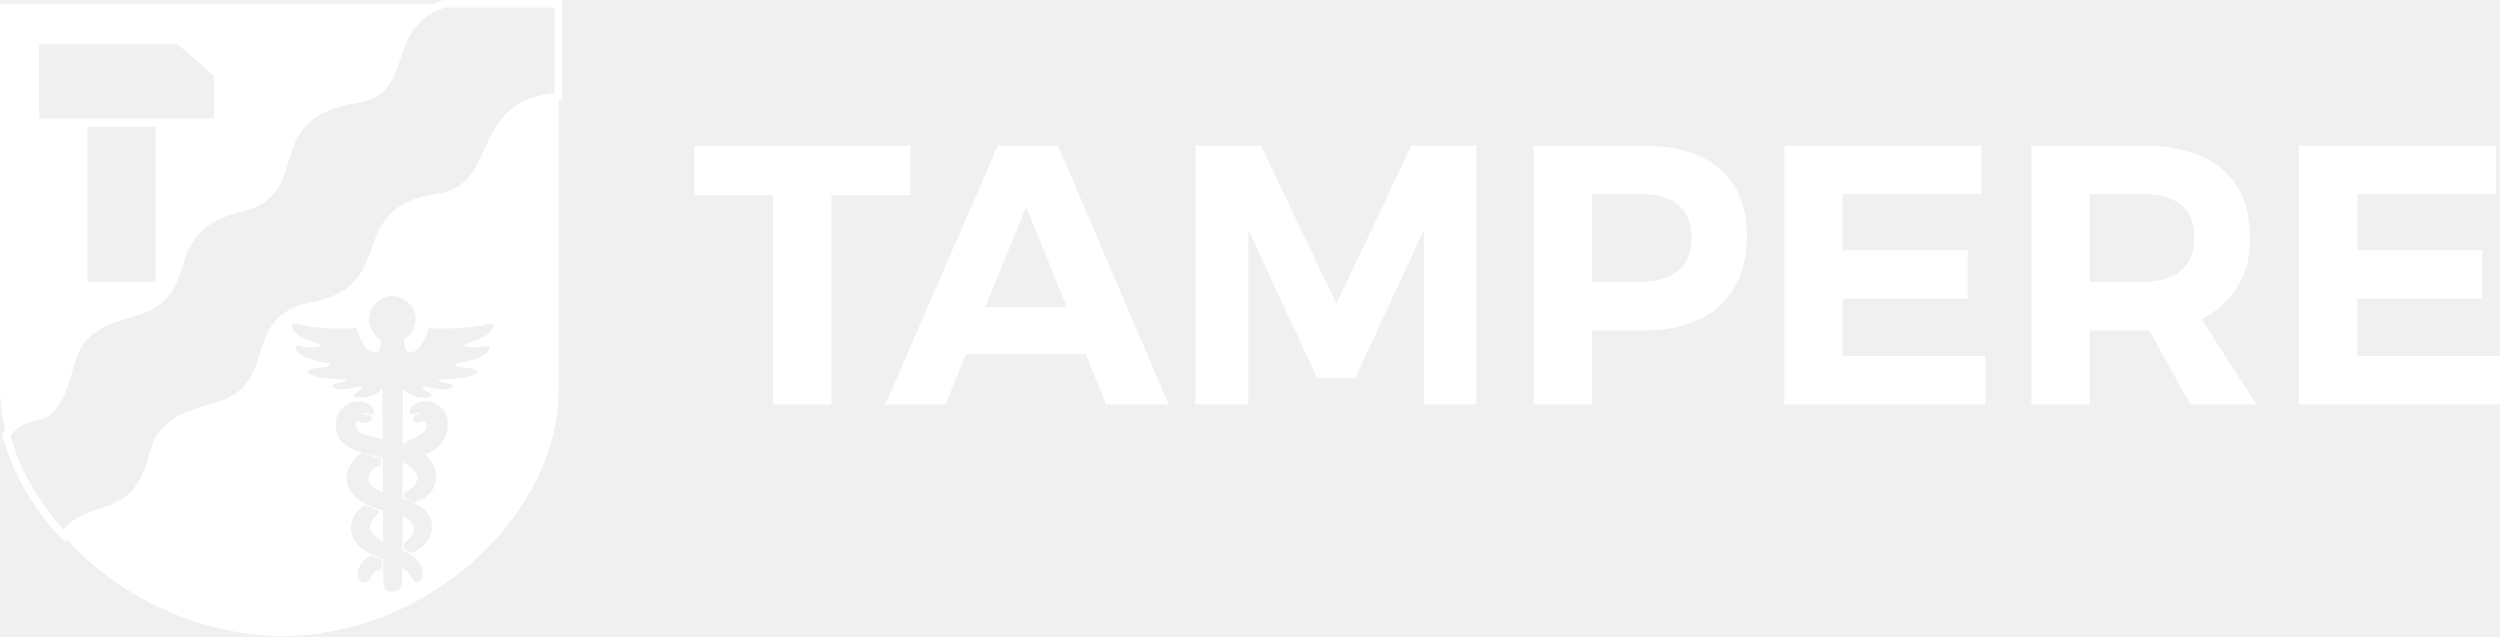
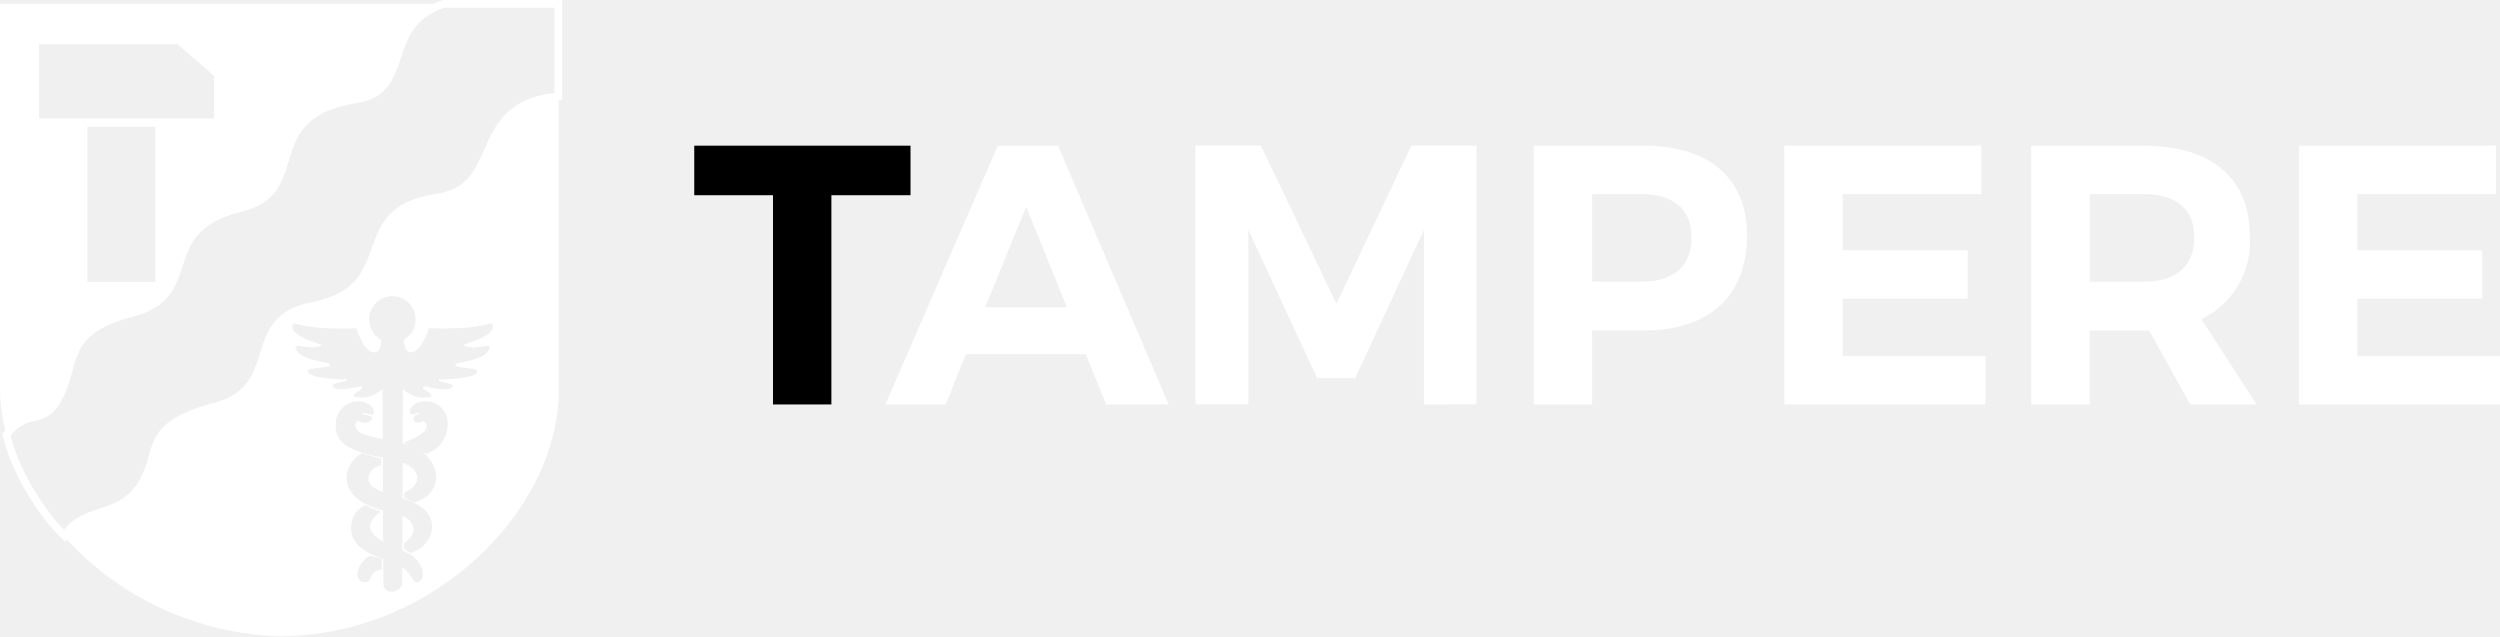
<svg xmlns="http://www.w3.org/2000/svg" width="632.688" height="161.011" viewBox="0 0 632.688 161.011">
  <g id="Group_1" data-name="Group 1" transform="translate(569.824 -1382.347)">
-     <path id="Path_1" data-name="Path 1" d="M-470.019,1391.805h-54.731v12.536h19.926v52.953h14.781v-52.953h20.024Z" transform="translate(130.623 27.41)" fill="#fff" />
+     <path id="Path_1" data-name="Path 1" d="M-470.019,1391.805h-54.731v12.536h19.926v52.953h14.781v-52.953h20.024Z" transform="translate(130.623 27.41)" />
    <path id="Path_2" data-name="Path 2" d="M-483.886,1391.807l-28.455,65.48h15.249l5.149-12.718h30.322l5.145,12.718h15.814l-27.971-65.48Zm-3.192,40.873,10.384-25.441,10.275,25.441Z" transform="translate(166.58 27.414)" fill="#fff" />
    <path id="Path_3" data-name="Path 3" d="M-456.544,1431.841l-19.1-40.043h-16.562v65.484h13.382v-44.144l17.4,37.518h9.636l17.4-37.5v44.159l13.3-.035V1391.8h-16.465Z" transform="translate(224.929 27.387)" fill="#fff" />
    <path id="Path_4" data-name="Path 4" d="M-442.469,1391.8l-27.776,0v65.484h14.777v-18.709h13c16.656,0,26.2-8.793,26.2-24.042C-416.271,1400.037-425.813,1391.8-442.469,1391.8Zm-.741,34.426h-12.259V1404.06h12.259c8.232,0,12.91,3.648,12.91,10.95C-430.3,1422.489-434.981,1426.231-443.209,1426.231Z" transform="translate(288.57 27.409)" fill="#fff" />
    <path id="Path_5" data-name="Path 5" d="M-439.2,1430.536h31.628v-12.259H-439.2v-14.219l35.089,0v-12.255h-49.866v65.485h50.887v-12.255H-439.2Z" transform="translate(335.722 27.412)" fill="#fff" />
    <path id="Path_6" data-name="Path 6" d="M-382.639,1414.539c0-14.5-9.729-22.732-26.849-22.732h-28.455v65.48h14.785v-18.709H-408.1l10.4,18.714h16.761l-13.951-21.61A21.62,21.62,0,0,0-382.639,1414.539Zm-26.86,11.686h-13.643v-22.171H-409.5c8.135,0,12.812,3.648,12.812,10.95C-396.687,1422.483-401.364,1426.225-409.5,1426.225Z" transform="translate(382.181 27.414)" fill="#fff" />
    <path id="Path_7" data-name="Path 7" d="M-405.788,1445.036v-14.5h31.624v-12.259h-31.624v-14.219l35.089,0v-12.255h-49.866v65.485h50.891v-12.255Z" transform="translate(432.538 27.412)" fill="#fff" />
    <path id="Path_8" data-name="Path 8" d="M-457.806,1382.393a21.153,21.153,0,0,0-2.288.924h-109.73v97.97a42.5,42.5,0,0,0,1.36,9.932c-.168.207-.335.39-.507.616l-.284.382.253.959c.094.362.191.725.3,1.091l.074.23c.347,1.142.7,2.284,1.119,3.418l.265.682c.678,1.7,1.458,3.418,2.327,5.11l.39.725c.686,1.3,1.442,2.584,2.237,3.855l.179.289c.289.46.573.916.865,1.356.83,1.251,1.719,2.483,2.643,3.7a45.076,45.076,0,0,0,4.42,5l.865.846.382-.612a76.266,76.266,0,0,0,53.8,24.491c39.162,0,70.7-32.068,70.7-62.067v-73.538l.877-.07v-25.336h-29.94Zm-102.114,11.128H-524.9l9.246,8.03v10.793H-559.92Zm29.414,20.909V1453.7h-17.217V1414.43Zm52.579,115.265v.007c-2.869-.784-1.025-5.55,1.883-6.759,1.5.608,1.559.3,2.763.885.043,0,.1,2.654.1,2.654C-476.988,1526.951-475.132,1529.886-477.927,1529.7Zm25.547-59.868.023.008c2.842,1.259,6.685-.709,6.47.44-.713,3.454-8.271,3.559-8.712,4.288-.218,1.088,5.313.815,5.531,1.579.546,2.093-9.094,2.307-9.694,2.2-.709.822,3.781.784,3.508,1.746-.818,1.859-7.125-.164-7.406.059-.927.818,2.963,1.746,1.817,2.635a7.667,7.667,0,0,1-7.016-1.949l-.066,13.729c.168.046.3.074.479.128a10.7,10.7,0,0,1,1.06.284c-.351-.167-.659-.319-1.045-.491-.612-.285,5.457-1.782,5.574-4.183a1.485,1.485,0,0,0-.834-1.461c-1.38,1.115-2.986.074-2.432-.874.733-1.239,1.4-.366,1.4-1.044,0-.569-2.187,1.044-2.374-.195s1.111-2.152,1.9-2.433a5.557,5.557,0,0,1,4.989.394,5.559,5.559,0,0,1,2.666,4.233A7.831,7.831,0,0,1-462,1497.2s-.429-.238-1.072-.577c4.771,3.546,5.515,10.524-1.875,12.886-.062,0-1.368-.58-2.545-1.13-.117.117,0-1.435,0-1.435,4.475-1.773,4.381-5.656-.421-7.535l-.043,9.086c8.63,2.611,7.613,7.226,7.172,9.016a7.375,7.375,0,0,1-5.067,4.744c-.538-.027-.7-.46-1.719-1.014a5.409,5.409,0,0,1-.027-1.282c0-.164,2.42-1.734,2.42-3.383,0-1.087-.125-2.417-2.8-3.621l-.039,8.646c.507.246,1.056.526,1.707.889,3.637,1.949,4.5,6.459,2.284,7.227-1.656.343-1.271-2.167-4.015-3.691v3.718c0,2.655-5,3.59-4.763,0l-.023-5.87-1.068-.507a13.636,13.636,0,0,1-5.087-2.841,6.348,6.348,0,0,1-1.949-5.59,6.353,6.353,0,0,1,3.508-4.763,32.654,32.654,0,0,0,3.98,1.652c-3.711,2.678-3.715,5.228.577,7.578l-.031-7.874c-12.762-3.293-9.979-12.119-5.258-14.5.062-.035,2.658.92,4.713,1.388.129-.1,0,1.707,0,1.707a3.928,3.928,0,0,0-3.1,2.658c-.187,1.786.292,2.775,3.629,4.113l-.035-8.681c-11.1-2.171-11.912-5.028-11.912-8.75a5.721,5.721,0,0,1,2.417-4.494,5.744,5.744,0,0,1,5.048-.784c.78.265,2.53,1.407,2.183,2.623-.39,1.333-2.565-.471-2.791.219-.14.429,1.785.218,2.222.83.635.893-1.641,2.339-3.446.9a1.5,1.5,0,0,0-.538,1.786c.709,1.676,2.432,1.949,6.8,2.958l-.051-12.746a7.656,7.656,0,0,1-7.079,2c-1.146-.885,2.729-1.812,1.813-2.639-.273-.218-6.576,1.809-7.406-.055-.273-.979,4.218-.927,3.508-1.747-.6.113-10.24-.1-9.694-2.2.218-.775,5.749-.487,5.527-1.583-.433-.709-7.995-.814-8.7-4.284-.222-1.15,3.625.818,6.467-.437,1.212-.436-8-1.809-7.235-5.312.546-1.091,1.477,1.423,16.215.932a14.765,14.765,0,0,0,2.241,4.709c.9,1.267,3.972,3.013,4-1.782a5.872,5.872,0,0,1-3.052-5.157,5.882,5.882,0,0,1,5.882-5.886,5.885,5.885,0,0,1,5.882,5.886,5.882,5.882,0,0,1-2.924,5.067c0,4.888,3.1,3.119,4,1.856a14.755,14.755,0,0,0,2.241-4.709c14.738.487,15.666-2.023,16.216-.932C-444.382,1468-453.592,1469.387-452.38,1469.827Zm22.865-85.532v21.6c-11.947,1.274-15.019,8.162-17.74,14.25-2.436,5.461-4.541,10.177-12.216,11.272-11.982,1.708-14.2,7.882-16.34,13.857-2.116,5.894-4.112,11.464-15.369,13.608-9.347,1.781-11.121,7.406-12.832,12.848-1.692,5.359-3.286,10.423-11.893,12.676-13.533,3.532-14.835,8.166-16.344,13.534a21.793,21.793,0,0,1-2.986,7.036c-2.662,3.859-6.022,4.974-9.577,6.155-3.157,1.048-6.412,2.132-8.829,5.29a43.316,43.316,0,0,1-3.414-3.972c-.9-1.181-1.762-2.378-2.573-3.6-.281-.425-.558-.862-.83-1.306l-.183-.288c-.768-1.231-1.5-2.476-2.155-3.707-.078-.16-.164-.316-.253-.476l-.144-.261c-.83-1.629-1.587-3.29-2.245-4.938l-.25-.635c-.406-1.1-.741-2.2-1.08-3.31l-.07-.23c-.1-.335-.187-.674-.277-1.009l-.012-.051a9.255,9.255,0,0,1,6.046-3.738c2.717-.651,5.523-1.329,8.221-8.244a39.39,39.39,0,0,0,1.31-4.249c1.528-5.734,2.853-10.688,15.393-13.931,9.172-2.374,10.875-7.632,12.52-12.715,1.847-5.7,3.59-11.078,15.221-13.916,8.458-2.062,10.088-7.48,11.662-12.719,1.859-6.193,3.785-12.6,17.389-14.722,7.558-1.181,9.293-6.342,10.969-11.331,1.692-5.04,3.446-10.251,11.047-12.777Z" transform="translate(0 0)" fill="#fff" />
  </g>
</svg>
